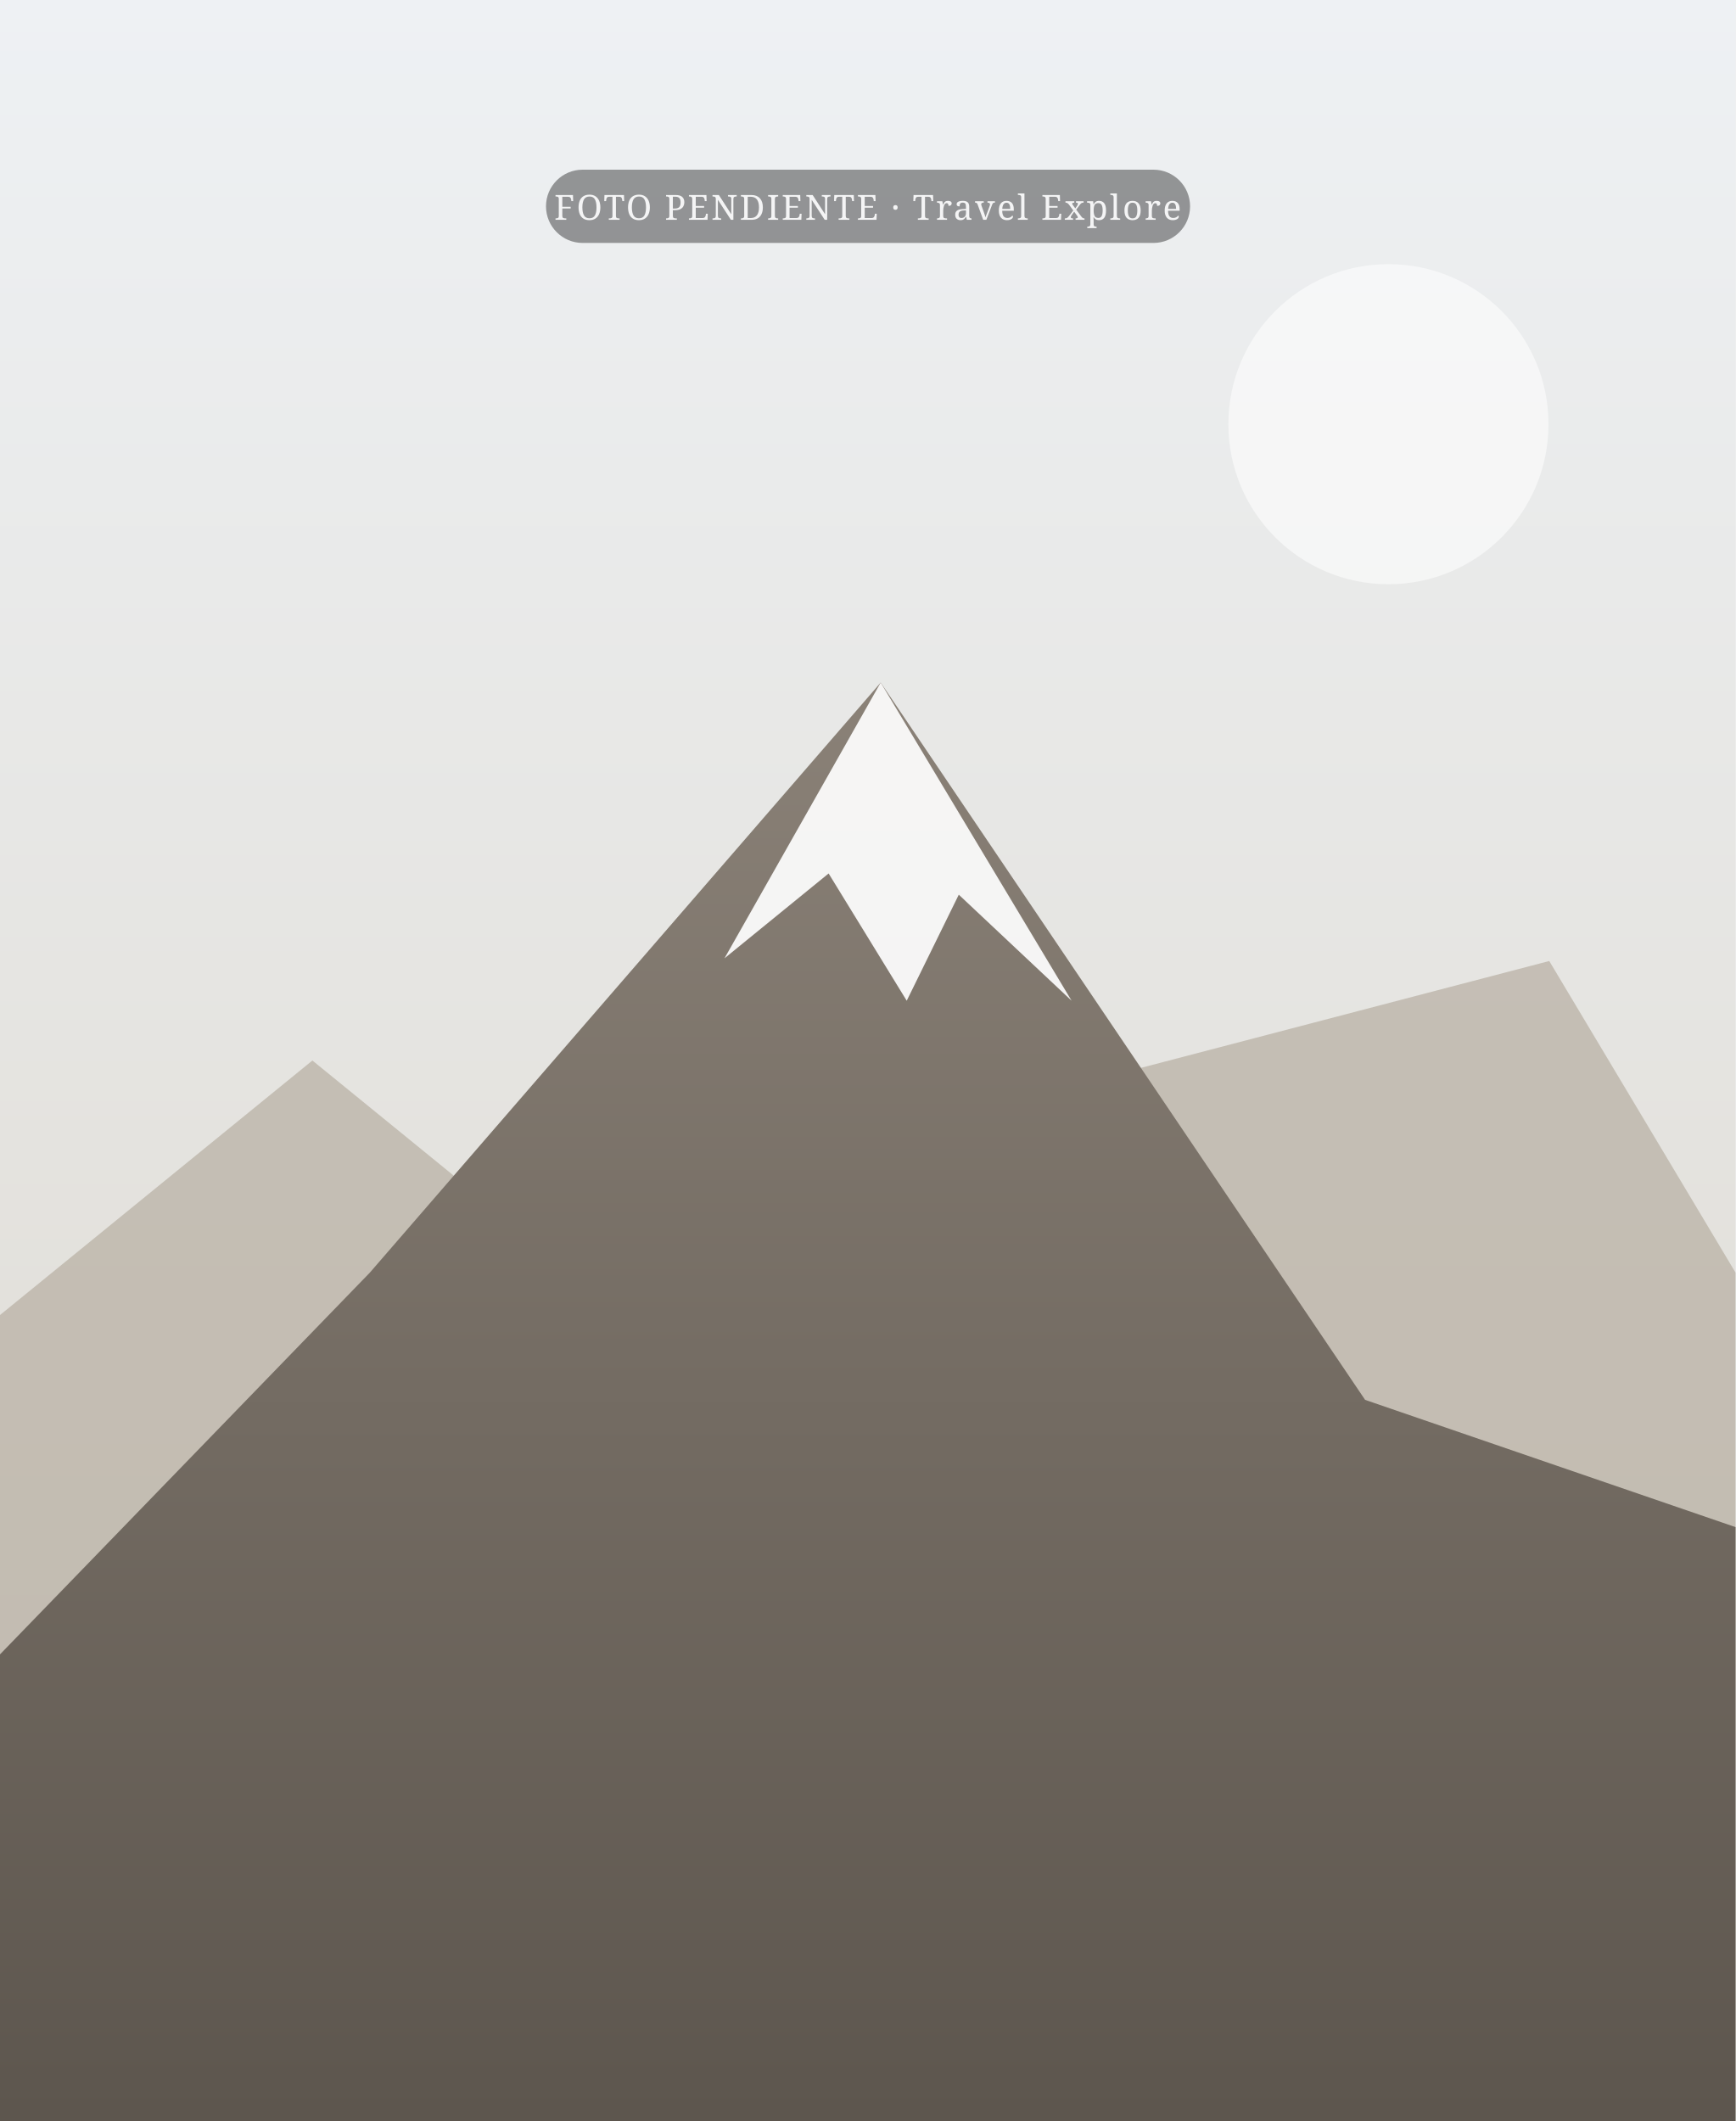
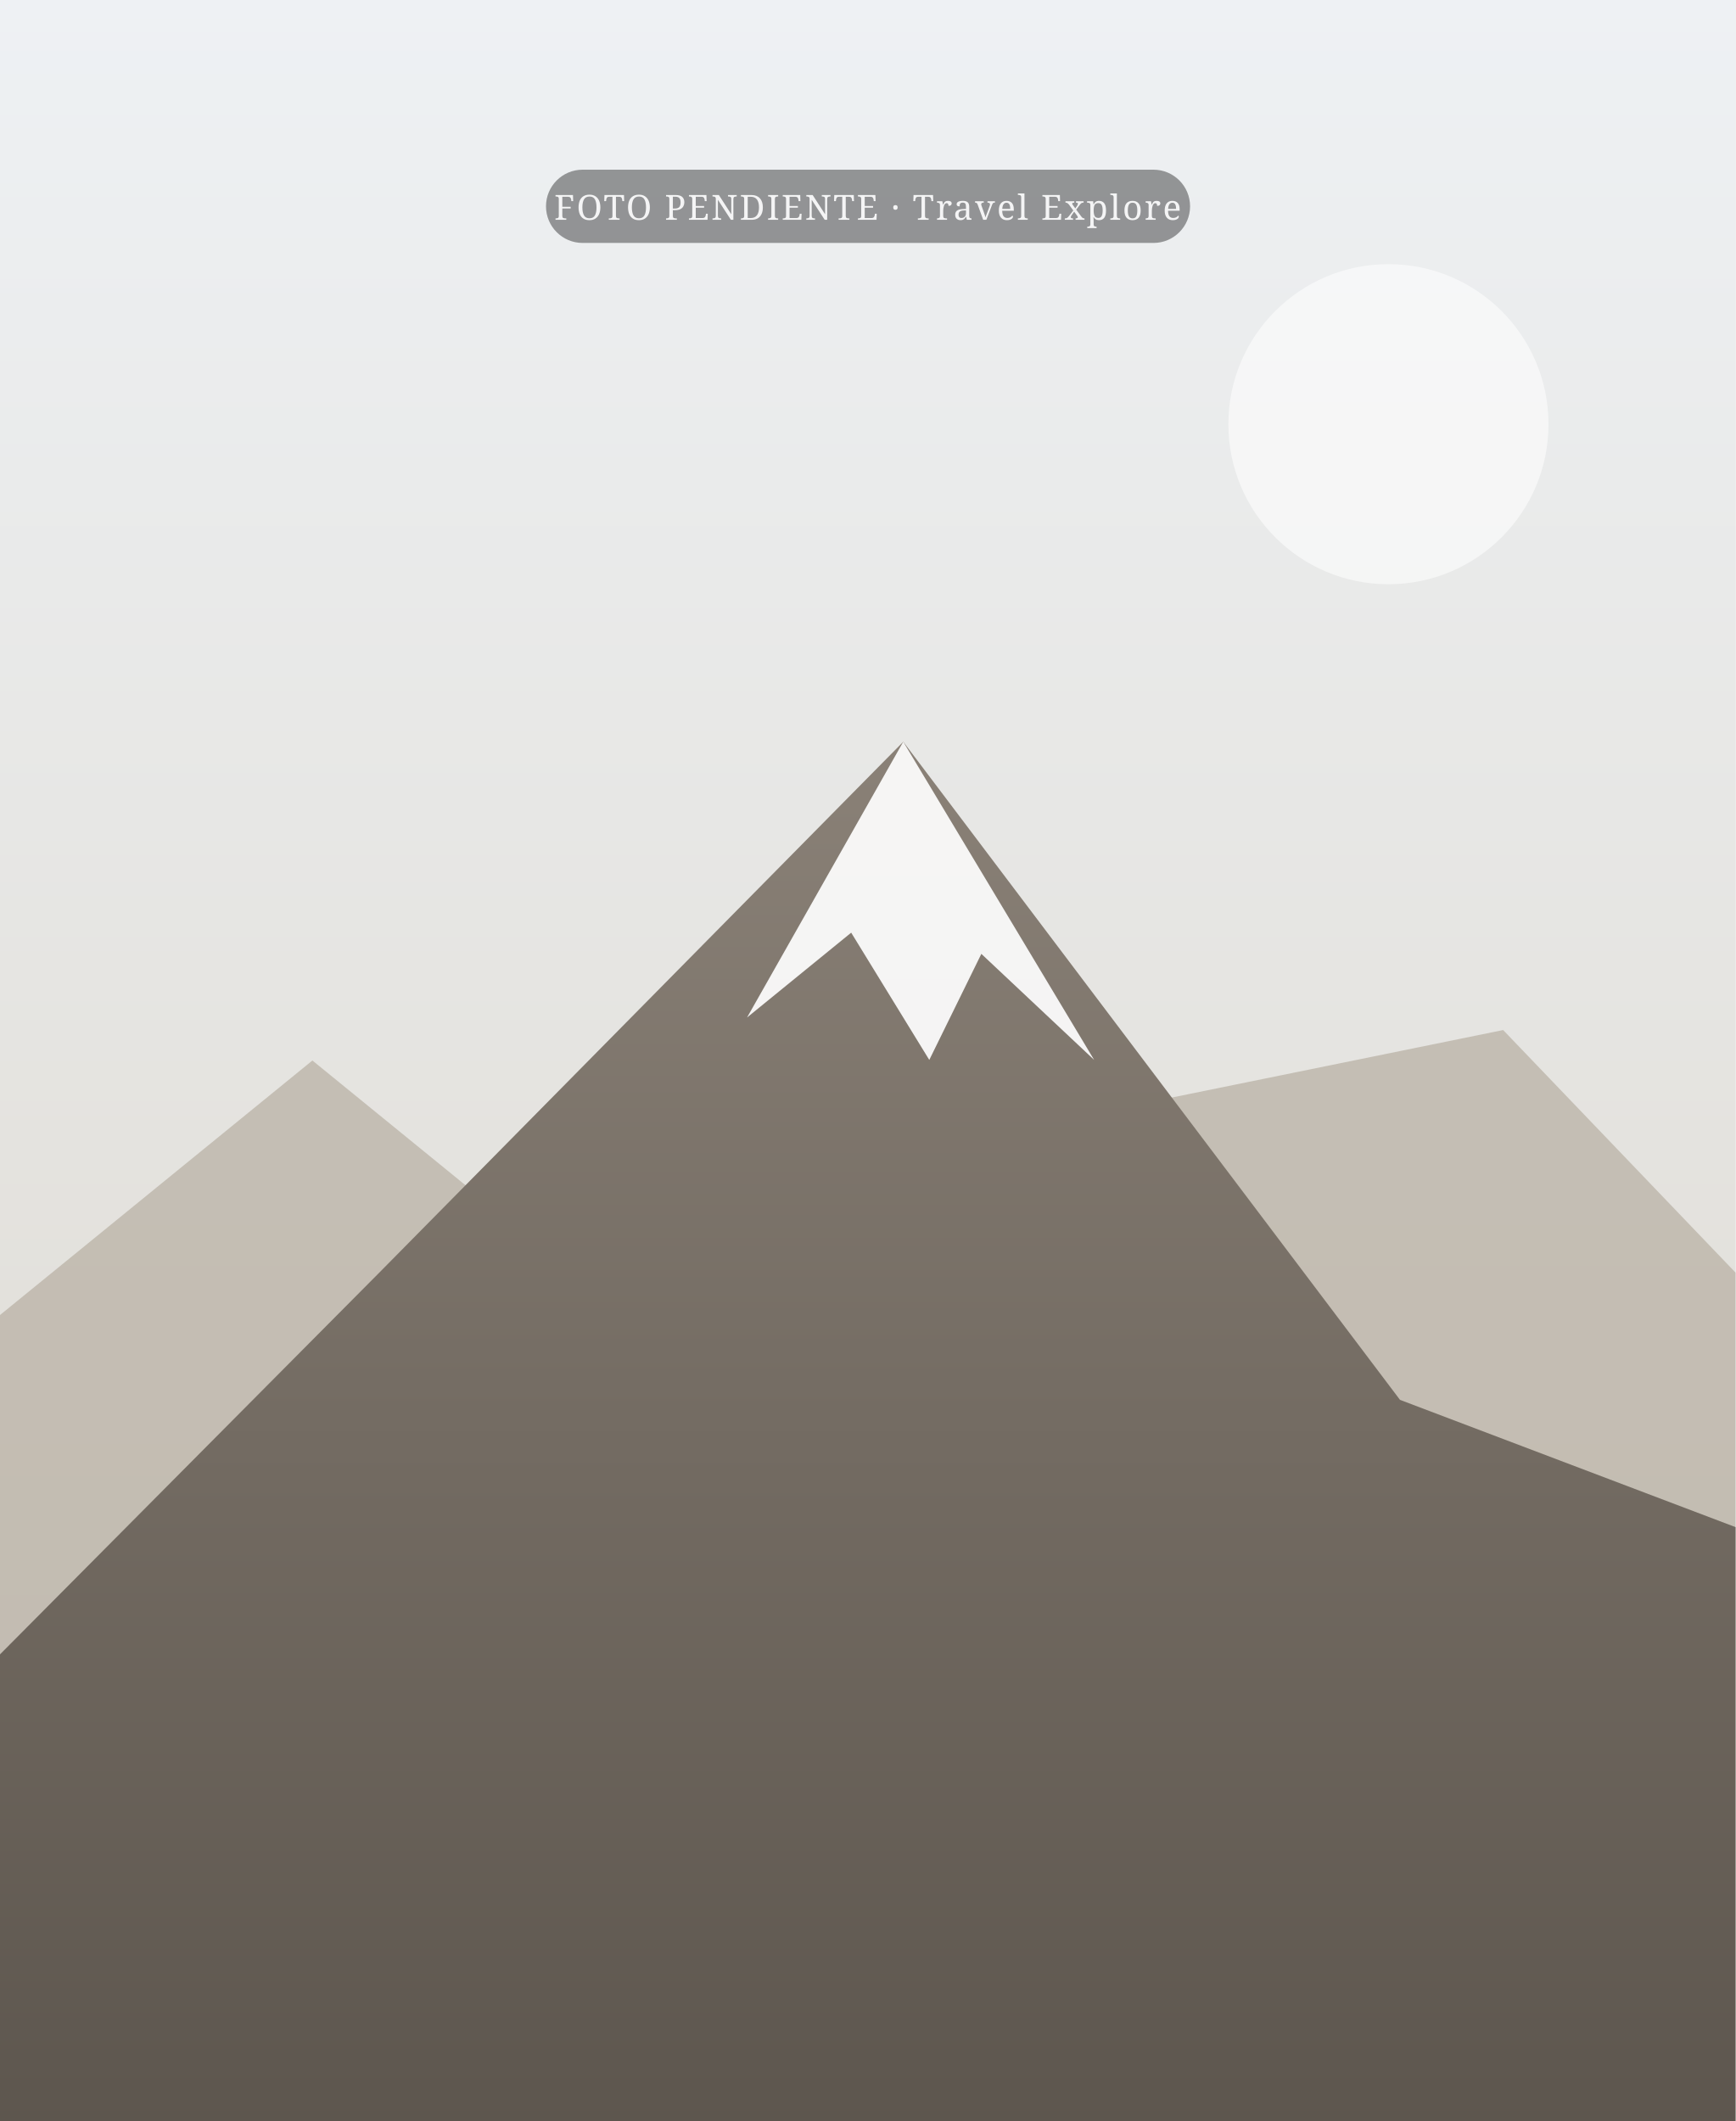
<svg xmlns="http://www.w3.org/2000/svg" viewBox="0 0 900 1100" width="900" height="1100" role="img" aria-label="FOTO PENDIENTE · Travel Explore">
  <defs>
    <linearGradient id="sky" x1="0" y1="0" x2="0" y2="1">
      <stop offset="0" stop-color="#eef1f4" />
      <stop offset="1" stop-color="#dcd7cd" />
    </linearGradient>
    <linearGradient id="ground" x1="0" y1="0" x2="0" y2="1">
      <stop offset="0" stop-color="#8a8177" />
      <stop offset="1" stop-color="#5d564e" />
    </linearGradient>
  </defs>
  <rect width="900" height="1100" fill="url(#sky)" />
  <circle cx="720" cy="220" r="83" fill="#ffffff" opacity=".55" />
-   <path d="M0 1100 L0 682 L162 550 L270 638 L803.4 498.4 L900 660 L900 1100 Z" fill="#b9b2a6" opacity=".75" />
-   <path d="M0 1100 L0 858.0 L191.8 660.0 L456.7 354.0 L707.9 726.0 L900 792.0 L900 1100 Z" fill="url(#ground)" />
-   <path d="M375.7 497.0 L456.7 354.0 L555.7 519.0 L497.2 464.0 L470.2 519.0 L429.7 453.0 Z" fill="#ffffff" opacity=".92" />
+   <path d="M0 1100 L0 682 L162 550 L270 638 L779.5 534.2 L900 660 L900 1100 Z" fill="#b9b2a6" opacity=".75" />
+   <path d="M0 1100 L0 858.0 L196.7 660.0 L468.4 384.7 L726.0 726.0 L900 792.0 L900 1100 Z" fill="url(#ground)" />
+   <path d="M387.4 527.7 L468.4 384.7 L567.4 549.7 L508.9 494.7 L481.9 549.7 L441.4 483.7 Z" fill="#ffffff" opacity=".92" />
  <rect x="283.14" y="88" width="334" height="38" rx="19" fill="#000000" opacity=".38" />
  <text x="450" y="114" text-anchor="middle" font-family="Georgia, serif" font-size="18" fill="#ffffff" opacity=".9" letter-spacing="1">FOTO PENDIENTE · Travel Explore</text>
</svg>
